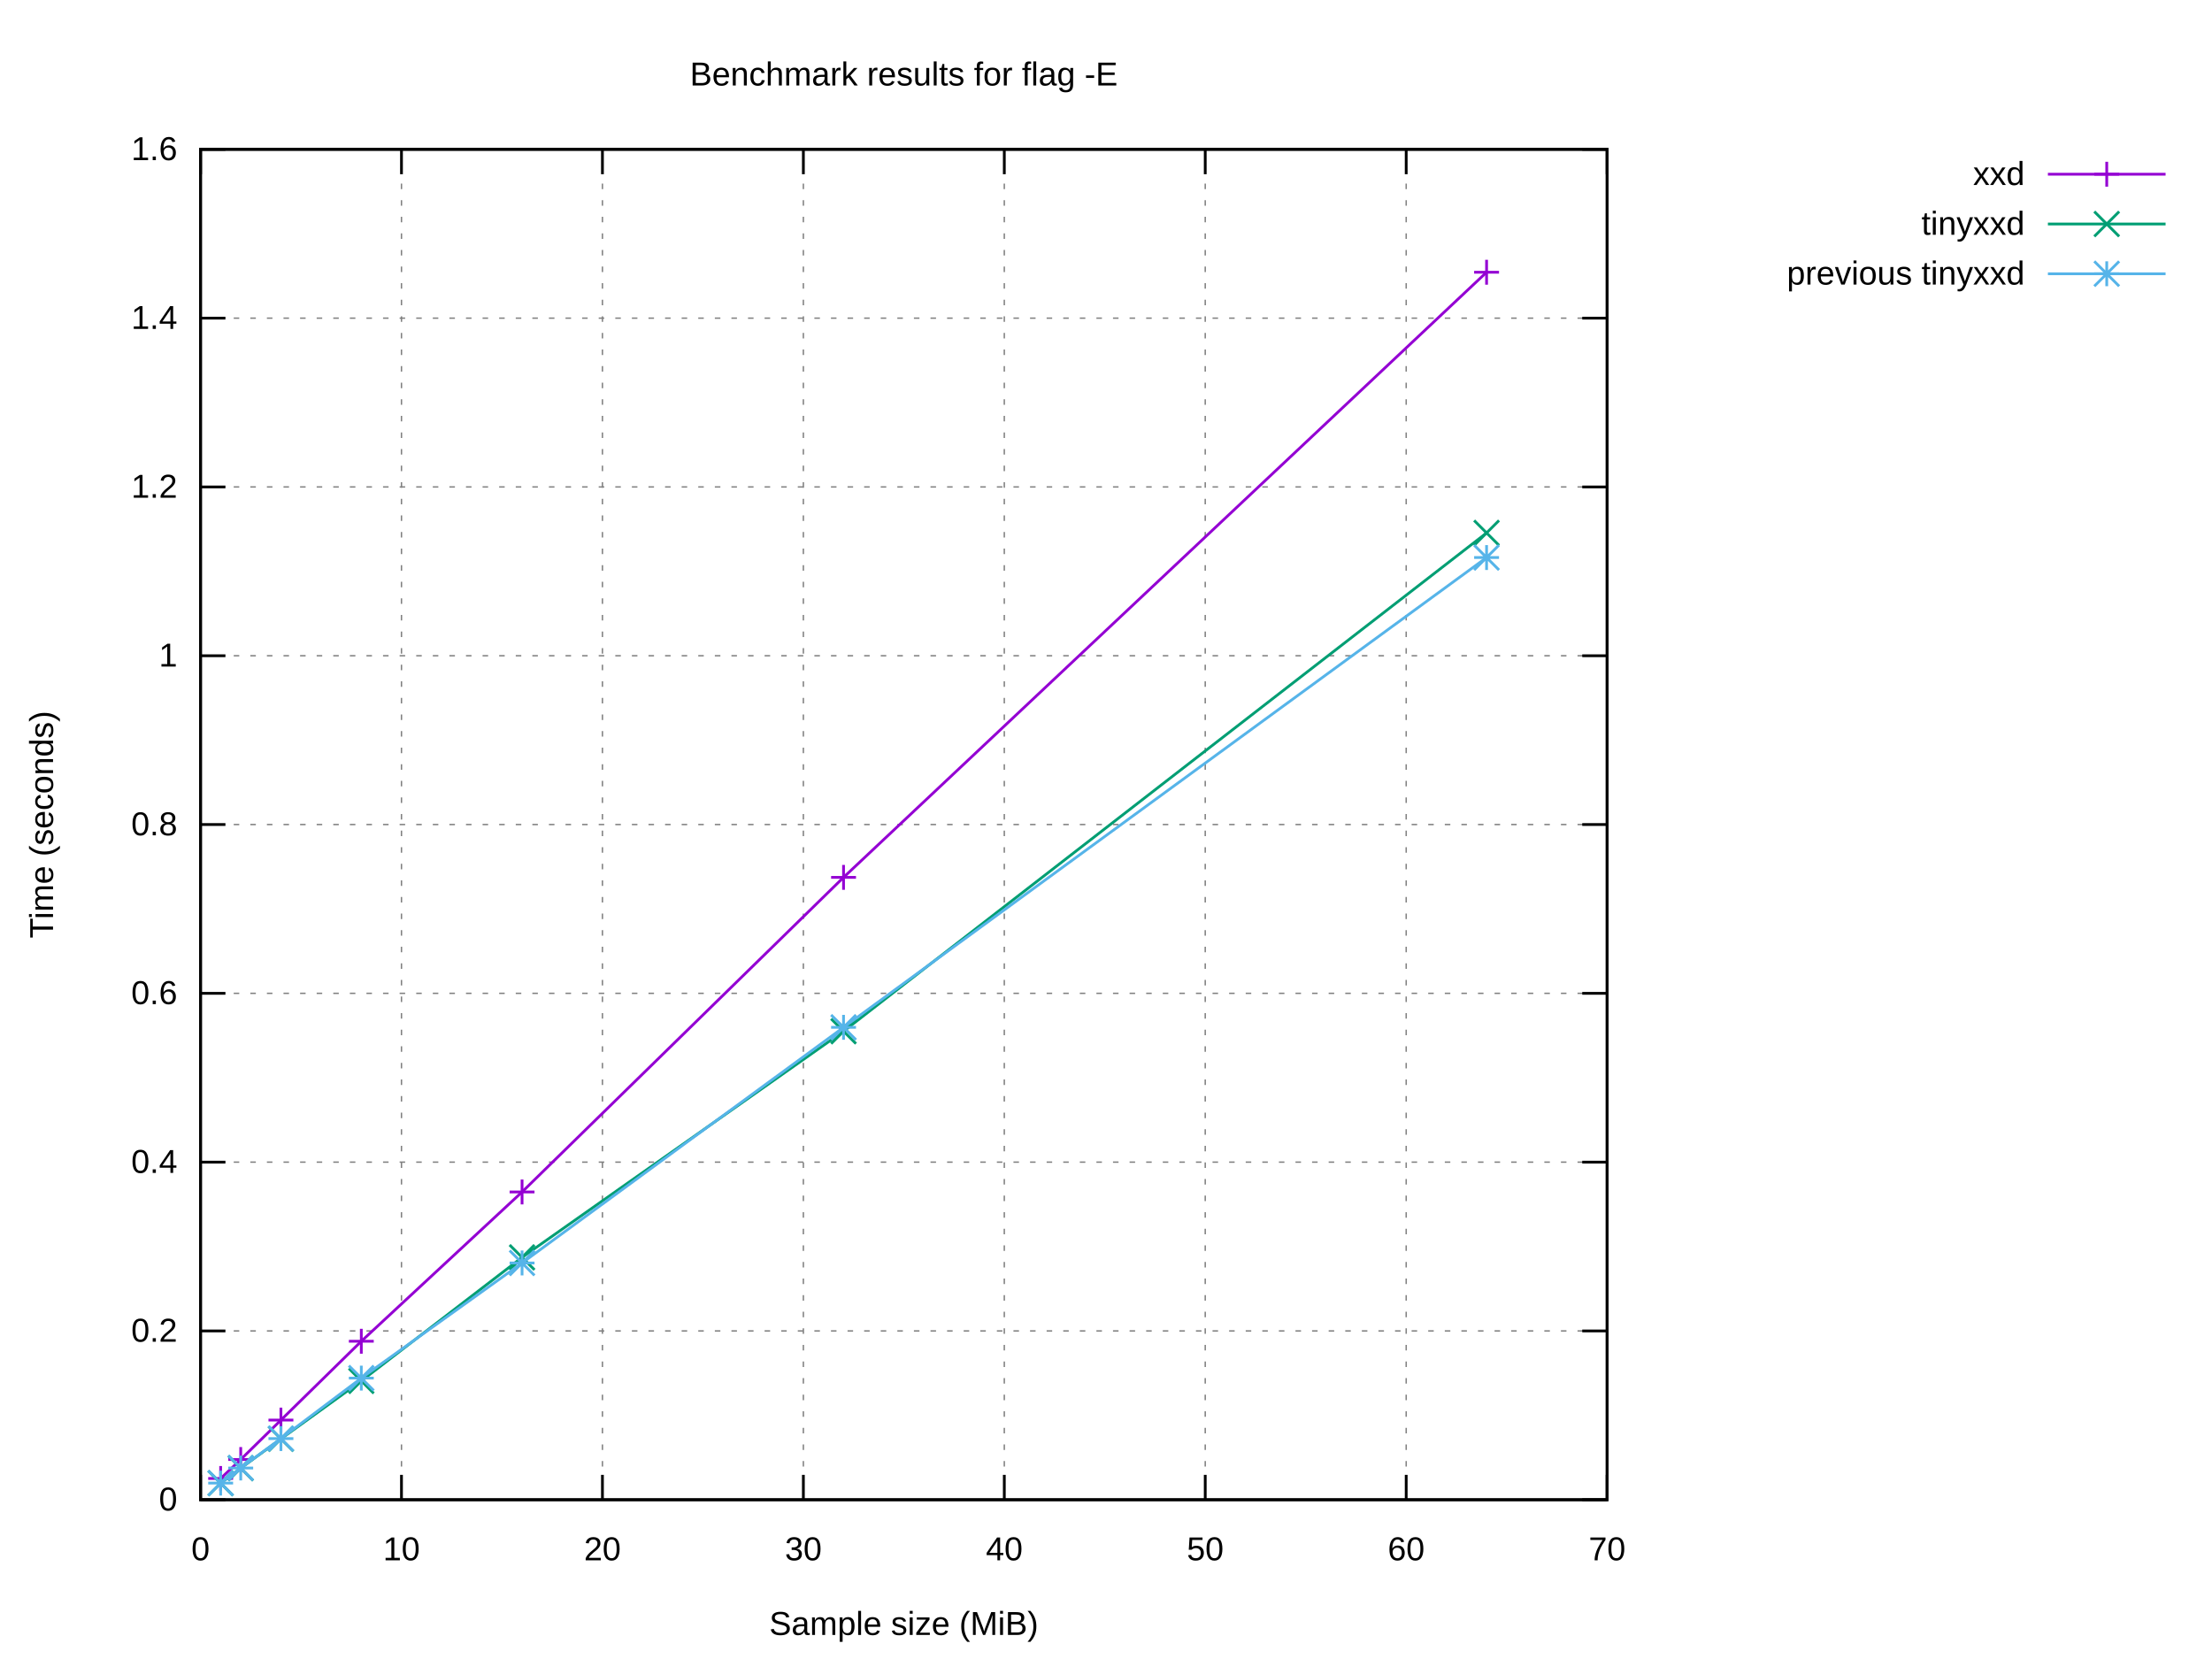
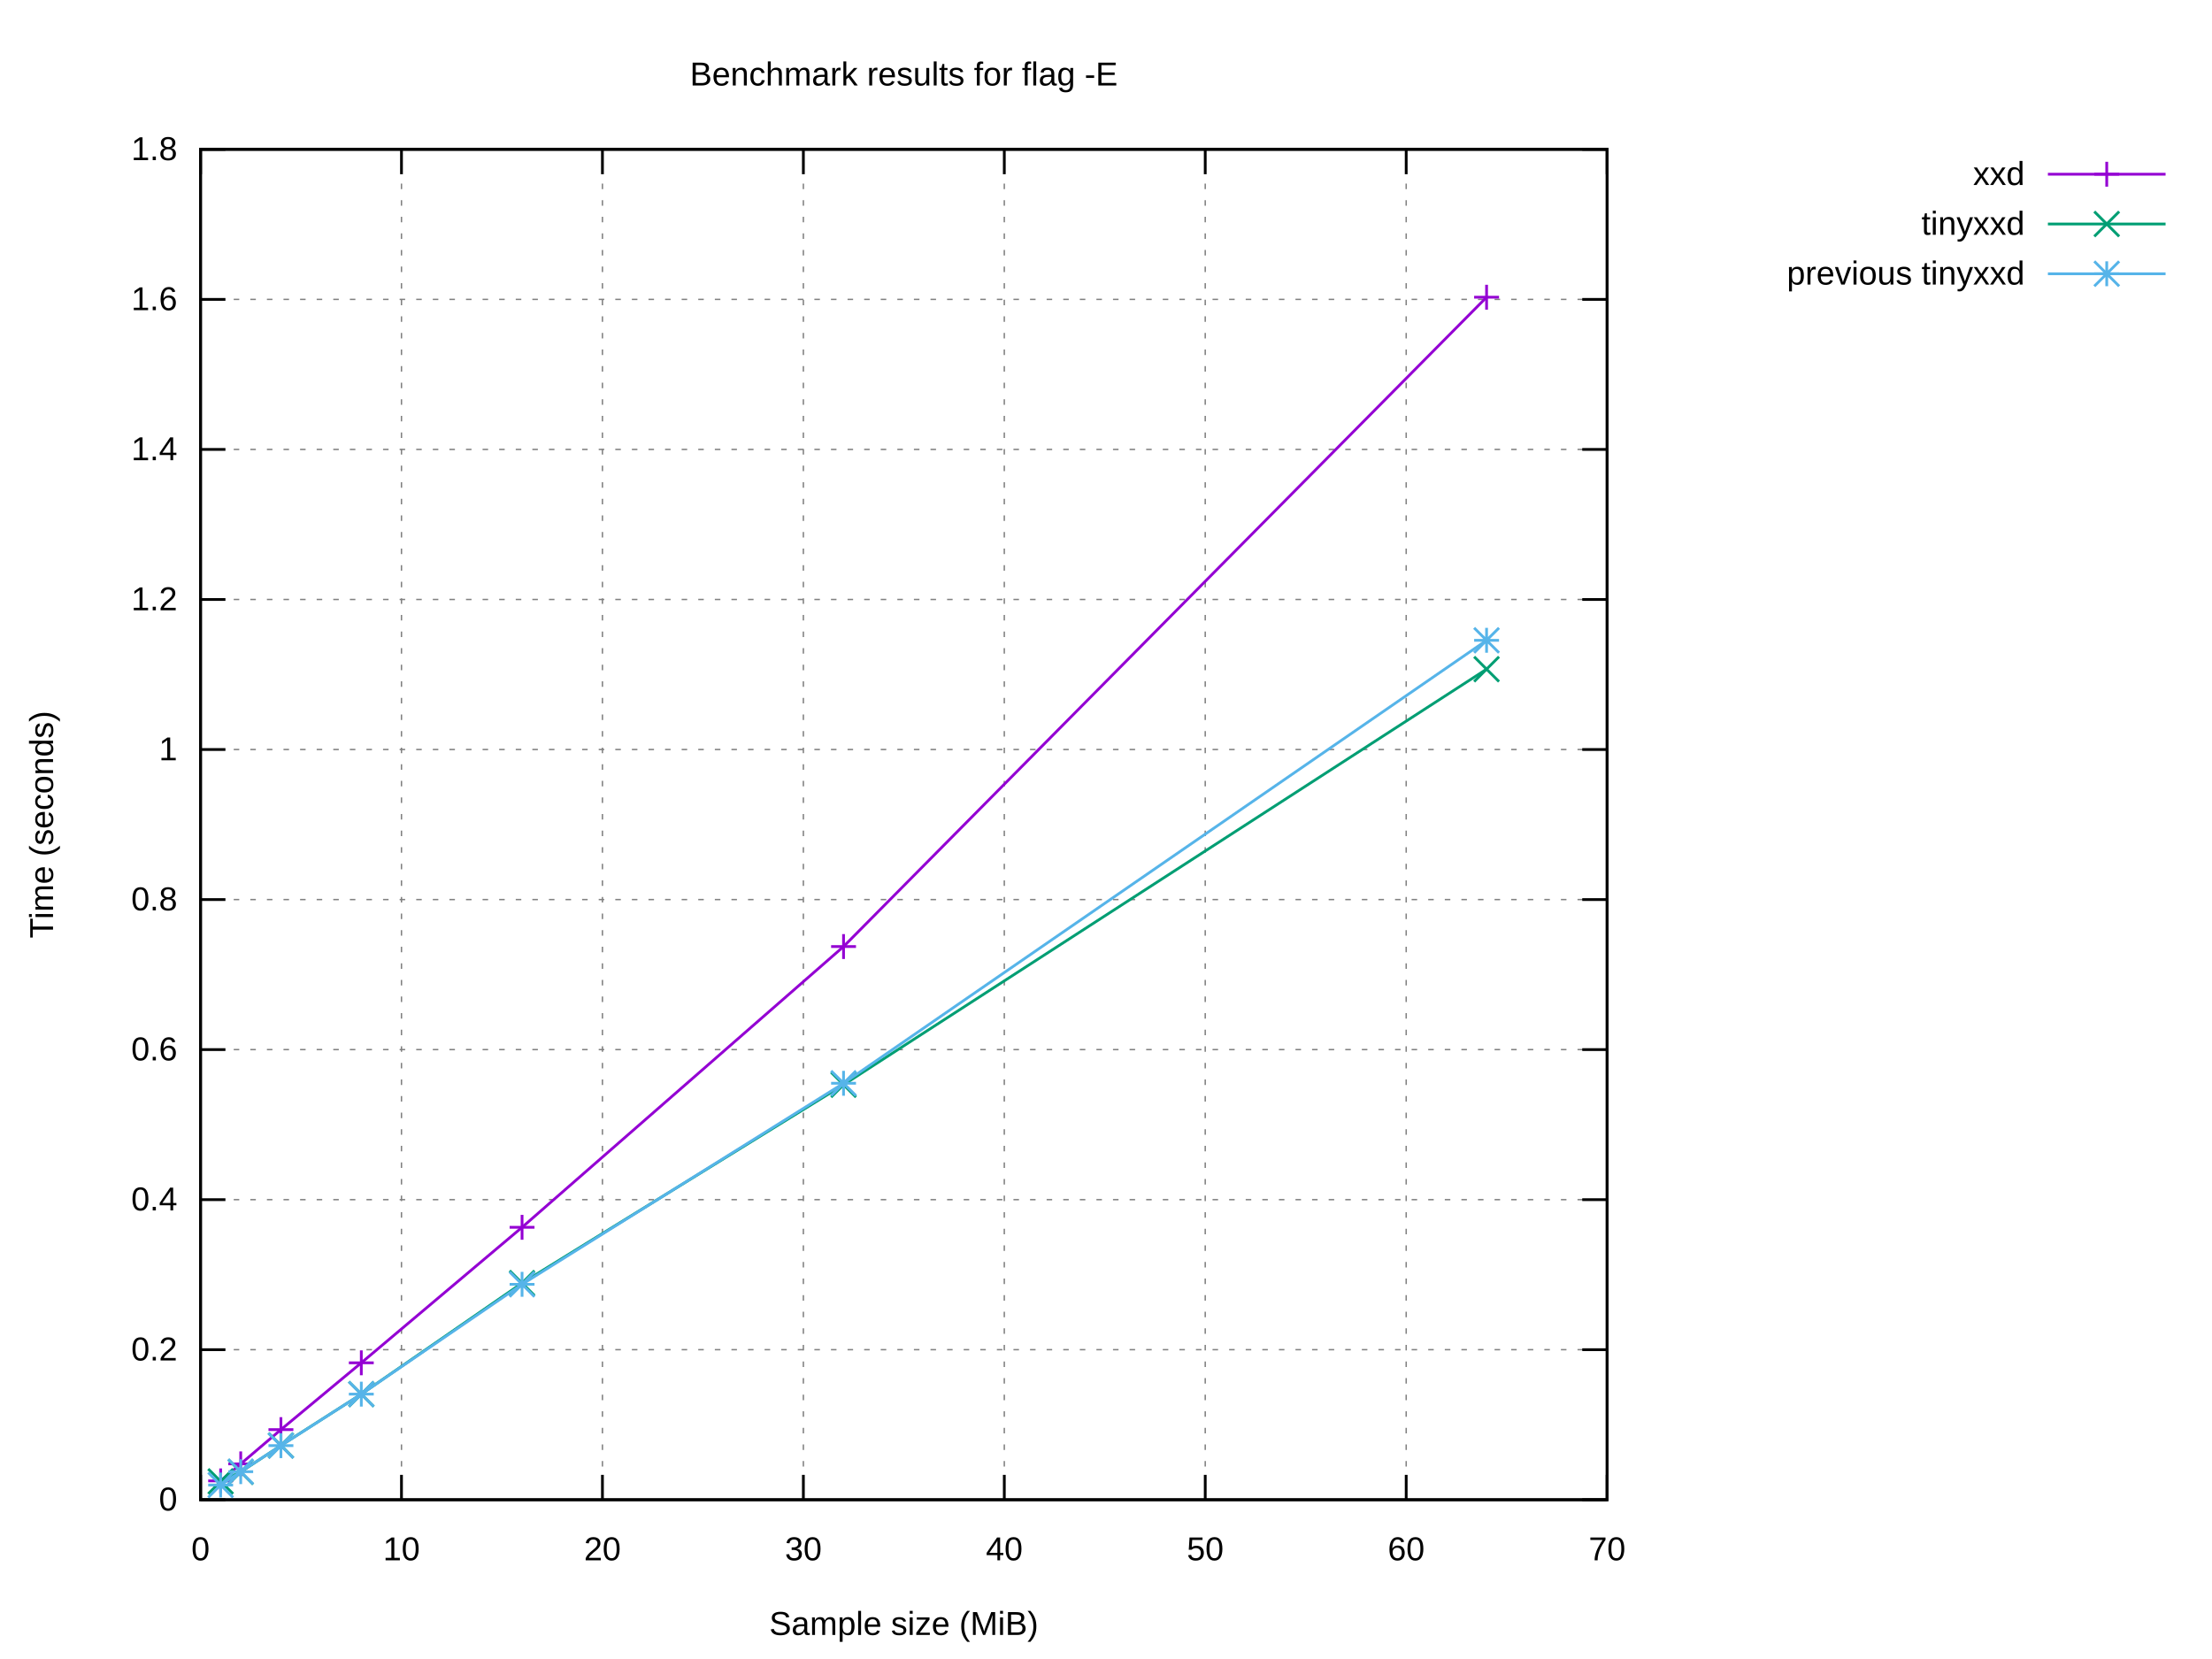
<svg xmlns="http://www.w3.org/2000/svg" xmlns:xlink="http://www.w3.org/1999/xlink" width="800" height="600" viewBox="0 0 800 600">
  <g id="gnuplot_canvas">
    <rect x="0" y="0" width="800" height="600" fill="#ffffff" />
    <defs>
      <circle id="gpDot" r="0.5" stroke-width="0.5" stroke="currentColor" />
      <path id="gpPt0" stroke-width="0.222" stroke="currentColor" d="M-1,0 h2 M0,-1 v2" />
      <path id="gpPt1" stroke-width="0.222" stroke="currentColor" d="M-1,-1 L1,1 M1,-1 L-1,1" />
      <path id="gpPt2" stroke-width="0.222" stroke="currentColor" d="M-1,0 L1,0 M0,-1 L0,1 M-1,-1 L1,1 M-1,1 L1,-1" />
      <rect id="gpPt3" stroke-width="0.222" stroke="currentColor" x="-1" y="-1" width="2" height="2" />
      <rect id="gpPt4" stroke-width="0.222" stroke="currentColor" fill="currentColor" x="-1" y="-1" width="2" height="2" />
      <circle id="gpPt5" stroke-width="0.222" stroke="currentColor" cx="0" cy="0" r="1" />
      <use xlink:href="#gpPt5" id="gpPt6" fill="currentColor" stroke="none" />
      <path id="gpPt7" stroke-width="0.222" stroke="currentColor" d="M0,-1.33 L-1.33,0.67 L1.33,0.67 z" />
      <use xlink:href="#gpPt7" id="gpPt8" fill="currentColor" stroke="none" />
      <use xlink:href="#gpPt7" id="gpPt9" stroke="currentColor" transform="rotate(180)" />
      <use xlink:href="#gpPt9" id="gpPt10" fill="currentColor" stroke="none" />
      <use xlink:href="#gpPt3" id="gpPt11" stroke="currentColor" transform="rotate(45)" />
      <use xlink:href="#gpPt11" id="gpPt12" fill="currentColor" stroke="none" />
      <path id="gpPt13" stroke-width="0.222" stroke="currentColor" d="M0,1.330 L1.265,0.411 L0.782,-1.067 L-0.782,-1.076 L-1.265,0.411 z" />
      <use xlink:href="#gpPt13" id="gpPt14" fill="currentColor" stroke="none" />
      <filter id="textbox" filterUnits="objectBoundingBox" x="0" y="0" height="1" width="1">
        <feFlood flood-color="#FFFFFF" flood-opacity="1" result="bgnd" />
        <feComposite in="SourceGraphic" in2="bgnd" operator="atop" />
      </filter>
      <filter id="greybox" filterUnits="objectBoundingBox" x="0" y="0" height="1" width="1">
        <feFlood flood-color="lightgrey" flood-opacity="1" result="grey" />
        <feComposite in="SourceGraphic" in2="grey" operator="atop" />
      </filter>
    </defs>
    <g fill="none" color="#FFFFFF" stroke="currentColor" stroke-width="1.00" stroke-linecap="butt" stroke-linejoin="miter">
</g>
    <g fill="none" color="black" stroke="currentColor" stroke-width="1.00" stroke-linecap="butt" stroke-linejoin="miter">
</g>
    <g fill="none" color="black" stroke="black" stroke-width="0.50" stroke-linecap="butt" stroke-linejoin="miter">
</g>
    <g fill="none" color="gray" stroke="currentColor" stroke-width="0.50" stroke-linecap="butt" stroke-linejoin="miter">
      <path stroke="gray" stroke-dasharray="2,4" class="gridline" d="M72.53,542.40 L581.24,542.40  " />
    </g>
    <g fill="none" color="gray" stroke="gray" stroke-width="1.00" stroke-linecap="butt" stroke-linejoin="miter">
</g>
    <g fill="none" color="black" stroke="currentColor" stroke-width="1.00" stroke-linecap="butt" stroke-linejoin="miter">
      <path stroke="black" d="M72.53,542.40 L81.53,542.40 M581.24,542.40 L572.24,542.40  " />
      <g transform="translate(64.14,546.30)" stroke="none" fill="black" font-family="Arial" font-size="12.00" text-anchor="end">
        <text>
          <tspan font-family="Arial"> 0</tspan>
        </text>
      </g>
    </g>
    <g fill="none" color="black" stroke="currentColor" stroke-width="1.00" stroke-linecap="butt" stroke-linejoin="miter">
</g>
    <g fill="none" color="black" stroke="black" stroke-width="0.50" stroke-linecap="butt" stroke-linejoin="miter">
</g>
    <g fill="none" color="gray" stroke="currentColor" stroke-width="0.50" stroke-linecap="butt" stroke-linejoin="miter">
-       <path stroke="gray" stroke-dasharray="2,4" class="gridline" d="M72.53,481.35 L581.24,481.35  " />
-     </g>
-     <g fill="none" color="gray" stroke="gray" stroke-width="1.00" stroke-linecap="butt" stroke-linejoin="miter">
- </g>
-     <g fill="none" color="black" stroke="currentColor" stroke-width="1.00" stroke-linecap="butt" stroke-linejoin="miter">
-       <path stroke="black" d="M72.53,481.35 L81.53,481.35 M581.24,481.35 L572.24,481.35  " />
-       <g transform="translate(64.14,485.25)" stroke="none" fill="black" font-family="Arial" font-size="12.00" text-anchor="end">
+       <path stroke="gray" stroke-dasharray="2,4" class="gridline" d="M72.53,488.13 L581.24,488.13  " />
+     </g>
+     <g fill="none" color="gray" stroke="gray" stroke-width="1.00" stroke-linecap="butt" stroke-linejoin="miter">
+ </g>
+     <g fill="none" color="black" stroke="currentColor" stroke-width="1.00" stroke-linecap="butt" stroke-linejoin="miter">
+       <path stroke="black" d="M72.53,488.13 L81.53,488.13 M581.24,488.13 L572.24,488.13  " />
+       <g transform="translate(64.14,492.03)" stroke="none" fill="black" font-family="Arial" font-size="12.00" text-anchor="end">
        <text>
          <tspan font-family="Arial"> 0.2</tspan>
        </text>
      </g>
    </g>
    <g fill="none" color="black" stroke="currentColor" stroke-width="1.00" stroke-linecap="butt" stroke-linejoin="miter">
</g>
    <g fill="none" color="black" stroke="black" stroke-width="0.50" stroke-linecap="butt" stroke-linejoin="miter">
</g>
    <g fill="none" color="gray" stroke="currentColor" stroke-width="0.50" stroke-linecap="butt" stroke-linejoin="miter">
-       <path stroke="gray" stroke-dasharray="2,4" class="gridline" d="M72.53,420.30 L581.24,420.30  " />
-     </g>
-     <g fill="none" color="gray" stroke="gray" stroke-width="1.00" stroke-linecap="butt" stroke-linejoin="miter">
- </g>
-     <g fill="none" color="black" stroke="currentColor" stroke-width="1.00" stroke-linecap="butt" stroke-linejoin="miter">
-       <path stroke="black" d="M72.53,420.30 L81.53,420.30 M581.24,420.30 L572.24,420.30  " />
-       <g transform="translate(64.14,424.20)" stroke="none" fill="black" font-family="Arial" font-size="12.00" text-anchor="end">
+       <path stroke="gray" stroke-dasharray="2,4" class="gridline" d="M72.53,433.87 L581.24,433.87  " />
+     </g>
+     <g fill="none" color="gray" stroke="gray" stroke-width="1.00" stroke-linecap="butt" stroke-linejoin="miter">
+ </g>
+     <g fill="none" color="black" stroke="currentColor" stroke-width="1.00" stroke-linecap="butt" stroke-linejoin="miter">
+       <path stroke="black" d="M72.53,433.87 L81.53,433.87 M581.24,433.87 L572.24,433.87  " />
+       <g transform="translate(64.14,437.77)" stroke="none" fill="black" font-family="Arial" font-size="12.00" text-anchor="end">
        <text>
          <tspan font-family="Arial"> 0.4</tspan>
        </text>
      </g>
    </g>
    <g fill="none" color="black" stroke="currentColor" stroke-width="1.00" stroke-linecap="butt" stroke-linejoin="miter">
</g>
    <g fill="none" color="black" stroke="black" stroke-width="0.50" stroke-linecap="butt" stroke-linejoin="miter">
</g>
    <g fill="none" color="gray" stroke="currentColor" stroke-width="0.50" stroke-linecap="butt" stroke-linejoin="miter">
-       <path stroke="gray" stroke-dasharray="2,4" class="gridline" d="M72.53,359.25 L581.24,359.25  " />
-     </g>
-     <g fill="none" color="gray" stroke="gray" stroke-width="1.00" stroke-linecap="butt" stroke-linejoin="miter">
- </g>
-     <g fill="none" color="black" stroke="currentColor" stroke-width="1.00" stroke-linecap="butt" stroke-linejoin="miter">
-       <path stroke="black" d="M72.53,359.25 L81.53,359.25 M581.24,359.25 L572.24,359.25  " />
-       <g transform="translate(64.14,363.15)" stroke="none" fill="black" font-family="Arial" font-size="12.00" text-anchor="end">
+       <path stroke="gray" stroke-dasharray="2,4" class="gridline" d="M72.53,379.60 L581.24,379.60  " />
+     </g>
+     <g fill="none" color="gray" stroke="gray" stroke-width="1.00" stroke-linecap="butt" stroke-linejoin="miter">
+ </g>
+     <g fill="none" color="black" stroke="currentColor" stroke-width="1.00" stroke-linecap="butt" stroke-linejoin="miter">
+       <path stroke="black" d="M72.53,379.60 L81.53,379.60 M581.24,379.60 L572.24,379.60  " />
+       <g transform="translate(64.14,383.50)" stroke="none" fill="black" font-family="Arial" font-size="12.00" text-anchor="end">
        <text>
          <tspan font-family="Arial"> 0.6</tspan>
        </text>
      </g>
    </g>
    <g fill="none" color="black" stroke="currentColor" stroke-width="1.00" stroke-linecap="butt" stroke-linejoin="miter">
</g>
    <g fill="none" color="black" stroke="black" stroke-width="0.50" stroke-linecap="butt" stroke-linejoin="miter">
</g>
    <g fill="none" color="gray" stroke="currentColor" stroke-width="0.50" stroke-linecap="butt" stroke-linejoin="miter">
-       <path stroke="gray" stroke-dasharray="2,4" class="gridline" d="M72.53,298.20 L581.24,298.20  " />
-     </g>
-     <g fill="none" color="gray" stroke="gray" stroke-width="1.00" stroke-linecap="butt" stroke-linejoin="miter">
- </g>
-     <g fill="none" color="black" stroke="currentColor" stroke-width="1.00" stroke-linecap="butt" stroke-linejoin="miter">
-       <path stroke="black" d="M72.53,298.20 L81.53,298.20 M581.24,298.20 L572.24,298.20  " />
-       <g transform="translate(64.14,302.10)" stroke="none" fill="black" font-family="Arial" font-size="12.00" text-anchor="end">
+       <path stroke="gray" stroke-dasharray="2,4" class="gridline" d="M72.53,325.34 L581.24,325.34  " />
+     </g>
+     <g fill="none" color="gray" stroke="gray" stroke-width="1.00" stroke-linecap="butt" stroke-linejoin="miter">
+ </g>
+     <g fill="none" color="black" stroke="currentColor" stroke-width="1.00" stroke-linecap="butt" stroke-linejoin="miter">
+       <path stroke="black" d="M72.53,325.34 L81.53,325.34 M581.24,325.34 L572.24,325.34  " />
+       <g transform="translate(64.14,329.24)" stroke="none" fill="black" font-family="Arial" font-size="12.00" text-anchor="end">
        <text>
          <tspan font-family="Arial"> 0.8</tspan>
        </text>
      </g>
    </g>
    <g fill="none" color="black" stroke="currentColor" stroke-width="1.00" stroke-linecap="butt" stroke-linejoin="miter">
</g>
    <g fill="none" color="black" stroke="black" stroke-width="0.50" stroke-linecap="butt" stroke-linejoin="miter">
</g>
    <g fill="none" color="gray" stroke="currentColor" stroke-width="0.50" stroke-linecap="butt" stroke-linejoin="miter">
-       <path stroke="gray" stroke-dasharray="2,4" class="gridline" d="M72.53,237.16 L581.24,237.16  " />
-     </g>
-     <g fill="none" color="gray" stroke="gray" stroke-width="1.00" stroke-linecap="butt" stroke-linejoin="miter">
- </g>
-     <g fill="none" color="black" stroke="currentColor" stroke-width="1.00" stroke-linecap="butt" stroke-linejoin="miter">
-       <path stroke="black" d="M72.53,237.16 L81.53,237.16 M581.24,237.16 L572.24,237.16  " />
-       <g transform="translate(64.14,241.06)" stroke="none" fill="black" font-family="Arial" font-size="12.00" text-anchor="end">
+       <path stroke="gray" stroke-dasharray="2,4" class="gridline" d="M72.53,271.07 L581.24,271.07  " />
+     </g>
+     <g fill="none" color="gray" stroke="gray" stroke-width="1.00" stroke-linecap="butt" stroke-linejoin="miter">
+ </g>
+     <g fill="none" color="black" stroke="currentColor" stroke-width="1.00" stroke-linecap="butt" stroke-linejoin="miter">
+       <path stroke="black" d="M72.53,271.07 L81.53,271.07 M581.24,271.07 L572.24,271.07  " />
+       <g transform="translate(64.14,274.97)" stroke="none" fill="black" font-family="Arial" font-size="12.00" text-anchor="end">
        <text>
          <tspan font-family="Arial"> 1</tspan>
        </text>
      </g>
    </g>
    <g fill="none" color="black" stroke="currentColor" stroke-width="1.00" stroke-linecap="butt" stroke-linejoin="miter">
</g>
    <g fill="none" color="black" stroke="black" stroke-width="0.50" stroke-linecap="butt" stroke-linejoin="miter">
</g>
    <g fill="none" color="gray" stroke="currentColor" stroke-width="0.50" stroke-linecap="butt" stroke-linejoin="miter">
-       <path stroke="gray" stroke-dasharray="2,4" class="gridline" d="M72.53,176.11 L581.24,176.11  " />
-     </g>
-     <g fill="none" color="gray" stroke="gray" stroke-width="1.00" stroke-linecap="butt" stroke-linejoin="miter">
- </g>
-     <g fill="none" color="black" stroke="currentColor" stroke-width="1.00" stroke-linecap="butt" stroke-linejoin="miter">
-       <path stroke="black" d="M72.53,176.11 L81.53,176.11 M581.24,176.11 L572.24,176.11  " />
-       <g transform="translate(64.14,180.01)" stroke="none" fill="black" font-family="Arial" font-size="12.00" text-anchor="end">
+       <path stroke="gray" stroke-dasharray="2,4" class="gridline" d="M72.53,216.81 L581.24,216.81  " />
+     </g>
+     <g fill="none" color="gray" stroke="gray" stroke-width="1.00" stroke-linecap="butt" stroke-linejoin="miter">
+ </g>
+     <g fill="none" color="black" stroke="currentColor" stroke-width="1.00" stroke-linecap="butt" stroke-linejoin="miter">
+       <path stroke="black" d="M72.53,216.81 L81.53,216.81 M581.24,216.81 L572.24,216.81  " />
+       <g transform="translate(64.14,220.71)" stroke="none" fill="black" font-family="Arial" font-size="12.00" text-anchor="end">
        <text>
          <tspan font-family="Arial"> 1.2</tspan>
        </text>
      </g>
    </g>
    <g fill="none" color="black" stroke="currentColor" stroke-width="1.00" stroke-linecap="butt" stroke-linejoin="miter">
</g>
    <g fill="none" color="black" stroke="black" stroke-width="0.50" stroke-linecap="butt" stroke-linejoin="miter">
</g>
    <g fill="none" color="gray" stroke="currentColor" stroke-width="0.50" stroke-linecap="butt" stroke-linejoin="miter">
-       <path stroke="gray" stroke-dasharray="2,4" class="gridline" d="M72.53,115.06 L581.24,115.06  " />
-     </g>
-     <g fill="none" color="gray" stroke="gray" stroke-width="1.00" stroke-linecap="butt" stroke-linejoin="miter">
- </g>
-     <g fill="none" color="black" stroke="currentColor" stroke-width="1.00" stroke-linecap="butt" stroke-linejoin="miter">
-       <path stroke="black" d="M72.53,115.06 L81.53,115.06 M581.24,115.06 L572.24,115.06  " />
-       <g transform="translate(64.14,118.96)" stroke="none" fill="black" font-family="Arial" font-size="12.00" text-anchor="end">
+       <path stroke="gray" stroke-dasharray="2,4" class="gridline" d="M72.53,162.54 L581.24,162.54  " />
+     </g>
+     <g fill="none" color="gray" stroke="gray" stroke-width="1.00" stroke-linecap="butt" stroke-linejoin="miter">
+ </g>
+     <g fill="none" color="black" stroke="currentColor" stroke-width="1.00" stroke-linecap="butt" stroke-linejoin="miter">
+       <path stroke="black" d="M72.53,162.54 L81.53,162.54 M581.24,162.54 L572.24,162.54  " />
+       <g transform="translate(64.14,166.44)" stroke="none" fill="black" font-family="Arial" font-size="12.00" text-anchor="end">
        <text>
          <tspan font-family="Arial"> 1.4</tspan>
+         </text>
+       </g>
+     </g>
+     <g fill="none" color="black" stroke="currentColor" stroke-width="1.00" stroke-linecap="butt" stroke-linejoin="miter">
+ </g>
+     <g fill="none" color="black" stroke="black" stroke-width="0.50" stroke-linecap="butt" stroke-linejoin="miter">
+ </g>
+     <g fill="none" color="gray" stroke="currentColor" stroke-width="0.50" stroke-linecap="butt" stroke-linejoin="miter">
+       <path stroke="gray" stroke-dasharray="2,4" class="gridline" d="M72.53,108.28 L581.24,108.28  " />
+     </g>
+     <g fill="none" color="gray" stroke="gray" stroke-width="1.00" stroke-linecap="butt" stroke-linejoin="miter">
+ </g>
+     <g fill="none" color="black" stroke="currentColor" stroke-width="1.00" stroke-linecap="butt" stroke-linejoin="miter">
+       <path stroke="black" d="M72.53,108.28 L81.53,108.28 M581.24,108.28 L572.24,108.28  " />
+       <g transform="translate(64.14,112.18)" stroke="none" fill="black" font-family="Arial" font-size="12.00" text-anchor="end">
+         <text>
+           <tspan font-family="Arial"> 1.6</tspan>
        </text>
      </g>
    </g>
    <g fill="none" color="black" stroke="currentColor" stroke-width="1.00" stroke-linecap="butt" stroke-linejoin="miter">
</g>
    <g fill="none" color="black" stroke="black" stroke-width="0.50" stroke-linecap="butt" stroke-linejoin="miter">
</g>
    <g fill="none" color="gray" stroke="currentColor" stroke-width="0.50" stroke-linecap="butt" stroke-linejoin="miter">
      <path stroke="gray" stroke-dasharray="2,4" class="gridline" d="M72.53,54.01 L581.24,54.01  " />
    </g>
    <g fill="none" color="gray" stroke="gray" stroke-width="1.00" stroke-linecap="butt" stroke-linejoin="miter">
</g>
    <g fill="none" color="black" stroke="currentColor" stroke-width="1.00" stroke-linecap="butt" stroke-linejoin="miter">
      <path stroke="black" d="M72.53,54.01 L81.53,54.01 M581.24,54.01 L572.24,54.01  " />
      <g transform="translate(64.14,57.91)" stroke="none" fill="black" font-family="Arial" font-size="12.00" text-anchor="end">
        <text>
-           <tspan font-family="Arial"> 1.6</tspan>
+           <tspan font-family="Arial"> 1.8</tspan>
        </text>
      </g>
    </g>
    <g fill="none" color="black" stroke="currentColor" stroke-width="1.00" stroke-linecap="butt" stroke-linejoin="miter">
</g>
    <g fill="none" color="black" stroke="black" stroke-width="0.50" stroke-linecap="butt" stroke-linejoin="miter">
</g>
    <g fill="none" color="gray" stroke="currentColor" stroke-width="0.50" stroke-linecap="butt" stroke-linejoin="miter">
      <path stroke="gray" stroke-dasharray="2,4" class="gridline" d="M72.53,542.40 L72.53,54.01  " />
    </g>
    <g fill="none" color="gray" stroke="gray" stroke-width="1.00" stroke-linecap="butt" stroke-linejoin="miter">
</g>
    <g fill="none" color="black" stroke="currentColor" stroke-width="1.00" stroke-linecap="butt" stroke-linejoin="miter">
      <path stroke="black" d="M72.53,542.40 L72.53,533.40 M72.53,54.01 L72.53,63.01  " />
      <g transform="translate(72.53,564.30)" stroke="none" fill="black" font-family="Arial" font-size="12.00" text-anchor="middle">
        <text>
          <tspan font-family="Arial"> 0</tspan>
        </text>
      </g>
    </g>
    <g fill="none" color="black" stroke="currentColor" stroke-width="1.00" stroke-linecap="butt" stroke-linejoin="miter">
</g>
    <g fill="none" color="black" stroke="black" stroke-width="0.50" stroke-linecap="butt" stroke-linejoin="miter">
</g>
    <g fill="none" color="gray" stroke="currentColor" stroke-width="0.50" stroke-linecap="butt" stroke-linejoin="miter">
      <path stroke="gray" stroke-dasharray="2,4" class="gridline" d="M145.20,542.40 L145.20,54.01  " />
    </g>
    <g fill="none" color="gray" stroke="gray" stroke-width="1.00" stroke-linecap="butt" stroke-linejoin="miter">
</g>
    <g fill="none" color="black" stroke="currentColor" stroke-width="1.00" stroke-linecap="butt" stroke-linejoin="miter">
      <path stroke="black" d="M145.20,542.40 L145.20,533.40 M145.20,54.01 L145.20,63.01  " />
      <g transform="translate(145.20,564.30)" stroke="none" fill="black" font-family="Arial" font-size="12.00" text-anchor="middle">
        <text>
          <tspan font-family="Arial"> 10</tspan>
        </text>
      </g>
    </g>
    <g fill="none" color="black" stroke="currentColor" stroke-width="1.00" stroke-linecap="butt" stroke-linejoin="miter">
</g>
    <g fill="none" color="black" stroke="black" stroke-width="0.50" stroke-linecap="butt" stroke-linejoin="miter">
</g>
    <g fill="none" color="gray" stroke="currentColor" stroke-width="0.50" stroke-linecap="butt" stroke-linejoin="miter">
      <path stroke="gray" stroke-dasharray="2,4" class="gridline" d="M217.88,542.40 L217.88,54.01  " />
    </g>
    <g fill="none" color="gray" stroke="gray" stroke-width="1.00" stroke-linecap="butt" stroke-linejoin="miter">
</g>
    <g fill="none" color="black" stroke="currentColor" stroke-width="1.00" stroke-linecap="butt" stroke-linejoin="miter">
      <path stroke="black" d="M217.88,542.40 L217.88,533.40 M217.88,54.01 L217.88,63.01  " />
      <g transform="translate(217.88,564.30)" stroke="none" fill="black" font-family="Arial" font-size="12.00" text-anchor="middle">
        <text>
          <tspan font-family="Arial"> 20</tspan>
        </text>
      </g>
    </g>
    <g fill="none" color="black" stroke="currentColor" stroke-width="1.00" stroke-linecap="butt" stroke-linejoin="miter">
</g>
    <g fill="none" color="black" stroke="black" stroke-width="0.50" stroke-linecap="butt" stroke-linejoin="miter">
</g>
    <g fill="none" color="gray" stroke="currentColor" stroke-width="0.50" stroke-linecap="butt" stroke-linejoin="miter">
      <path stroke="gray" stroke-dasharray="2,4" class="gridline" d="M290.55,542.40 L290.55,54.01  " />
    </g>
    <g fill="none" color="gray" stroke="gray" stroke-width="1.00" stroke-linecap="butt" stroke-linejoin="miter">
</g>
    <g fill="none" color="black" stroke="currentColor" stroke-width="1.00" stroke-linecap="butt" stroke-linejoin="miter">
      <path stroke="black" d="M290.55,542.40 L290.55,533.40 M290.55,54.01 L290.55,63.01  " />
      <g transform="translate(290.55,564.30)" stroke="none" fill="black" font-family="Arial" font-size="12.00" text-anchor="middle">
        <text>
          <tspan font-family="Arial"> 30</tspan>
        </text>
      </g>
    </g>
    <g fill="none" color="black" stroke="currentColor" stroke-width="1.00" stroke-linecap="butt" stroke-linejoin="miter">
</g>
    <g fill="none" color="black" stroke="black" stroke-width="0.50" stroke-linecap="butt" stroke-linejoin="miter">
</g>
    <g fill="none" color="gray" stroke="currentColor" stroke-width="0.50" stroke-linecap="butt" stroke-linejoin="miter">
      <path stroke="gray" stroke-dasharray="2,4" class="gridline" d="M363.22,542.40 L363.22,54.01  " />
    </g>
    <g fill="none" color="gray" stroke="gray" stroke-width="1.00" stroke-linecap="butt" stroke-linejoin="miter">
</g>
    <g fill="none" color="black" stroke="currentColor" stroke-width="1.00" stroke-linecap="butt" stroke-linejoin="miter">
      <path stroke="black" d="M363.22,542.40 L363.22,533.40 M363.22,54.01 L363.22,63.01  " />
      <g transform="translate(363.22,564.30)" stroke="none" fill="black" font-family="Arial" font-size="12.00" text-anchor="middle">
        <text>
          <tspan font-family="Arial"> 40</tspan>
        </text>
      </g>
    </g>
    <g fill="none" color="black" stroke="currentColor" stroke-width="1.00" stroke-linecap="butt" stroke-linejoin="miter">
</g>
    <g fill="none" color="black" stroke="black" stroke-width="0.50" stroke-linecap="butt" stroke-linejoin="miter">
</g>
    <g fill="none" color="gray" stroke="currentColor" stroke-width="0.50" stroke-linecap="butt" stroke-linejoin="miter">
      <path stroke="gray" stroke-dasharray="2,4" class="gridline" d="M435.89,542.40 L435.89,54.01  " />
    </g>
    <g fill="none" color="gray" stroke="gray" stroke-width="1.00" stroke-linecap="butt" stroke-linejoin="miter">
</g>
    <g fill="none" color="black" stroke="currentColor" stroke-width="1.00" stroke-linecap="butt" stroke-linejoin="miter">
      <path stroke="black" d="M435.89,542.40 L435.89,533.40 M435.89,54.01 L435.89,63.01  " />
      <g transform="translate(435.89,564.30)" stroke="none" fill="black" font-family="Arial" font-size="12.00" text-anchor="middle">
        <text>
          <tspan font-family="Arial"> 50</tspan>
        </text>
      </g>
    </g>
    <g fill="none" color="black" stroke="currentColor" stroke-width="1.00" stroke-linecap="butt" stroke-linejoin="miter">
</g>
    <g fill="none" color="black" stroke="black" stroke-width="0.50" stroke-linecap="butt" stroke-linejoin="miter">
</g>
    <g fill="none" color="gray" stroke="currentColor" stroke-width="0.50" stroke-linecap="butt" stroke-linejoin="miter">
      <path stroke="gray" stroke-dasharray="2,4" class="gridline" d="M508.57,542.40 L508.57,54.01  " />
    </g>
    <g fill="none" color="gray" stroke="gray" stroke-width="1.00" stroke-linecap="butt" stroke-linejoin="miter">
</g>
    <g fill="none" color="black" stroke="currentColor" stroke-width="1.00" stroke-linecap="butt" stroke-linejoin="miter">
      <path stroke="black" d="M508.57,542.40 L508.57,533.40 M508.57,54.01 L508.57,63.01  " />
      <g transform="translate(508.57,564.30)" stroke="none" fill="black" font-family="Arial" font-size="12.00" text-anchor="middle">
        <text>
          <tspan font-family="Arial"> 60</tspan>
        </text>
      </g>
    </g>
    <g fill="none" color="black" stroke="currentColor" stroke-width="1.00" stroke-linecap="butt" stroke-linejoin="miter">
</g>
    <g fill="none" color="black" stroke="black" stroke-width="0.50" stroke-linecap="butt" stroke-linejoin="miter">
</g>
    <g fill="none" color="gray" stroke="currentColor" stroke-width="0.50" stroke-linecap="butt" stroke-linejoin="miter">
      <path stroke="gray" stroke-dasharray="2,4" class="gridline" d="M581.24,542.40 L581.24,54.01  " />
    </g>
    <g fill="none" color="gray" stroke="gray" stroke-width="1.00" stroke-linecap="butt" stroke-linejoin="miter">
</g>
    <g fill="none" color="black" stroke="currentColor" stroke-width="1.00" stroke-linecap="butt" stroke-linejoin="miter">
      <path stroke="black" d="M581.24,542.40 L581.24,533.40 M581.24,54.01 L581.24,63.01  " />
      <g transform="translate(581.24,564.30)" stroke="none" fill="black" font-family="Arial" font-size="12.00" text-anchor="middle">
        <text>
          <tspan font-family="Arial"> 70</tspan>
        </text>
      </g>
    </g>
    <g fill="none" color="black" stroke="currentColor" stroke-width="1.00" stroke-linecap="butt" stroke-linejoin="miter">
</g>
    <g fill="none" color="black" stroke="currentColor" stroke-width="1.00" stroke-linecap="butt" stroke-linejoin="miter">
      <path stroke="black" d="M72.53,54.01 L72.53,542.40 L581.24,542.40 L581.24,54.01 L72.53,54.01 Z  " />
    </g>
    <g fill="none" color="black" stroke="currentColor" stroke-width="1.00" stroke-linecap="butt" stroke-linejoin="miter">
</g>
    <g id="gnuplot_plot_1">
      <g fill="none" color="black" stroke="currentColor" stroke-width="1.00" stroke-linecap="butt" stroke-linejoin="miter">
        <g transform="translate(732.26,66.91)" stroke="none" fill="black" font-family="Arial" font-size="12.00" text-anchor="end">
          <text>
            <tspan font-family="Arial">xxd</tspan>
          </text>
        </g>
      </g>
      <g fill="none" color="black" stroke="currentColor" stroke-width="1.00" stroke-linecap="butt" stroke-linejoin="miter">
-         <path stroke="rgb(148,   0, 211)" d="M740.65,63.01 L783.21,63.01 M537.64,98.46 L305.08,317.31 L188.81,431.09 L130.67,485.08 L101.60,513.59 L87.06,527.85   L79.80,534.71  " />
-         <use xlink:href="#gpPt0" transform="translate(537.64,98.46) scale(4.50)" color="rgb(148,   0, 211)" />
-         <use xlink:href="#gpPt0" transform="translate(305.08,317.31) scale(4.50)" color="rgb(148,   0, 211)" />
-         <use xlink:href="#gpPt0" transform="translate(188.81,431.09) scale(4.50)" color="rgb(148,   0, 211)" />
-         <use xlink:href="#gpPt0" transform="translate(130.67,485.08) scale(4.50)" color="rgb(148,   0, 211)" />
-         <use xlink:href="#gpPt0" transform="translate(101.60,513.59) scale(4.50)" color="rgb(148,   0, 211)" />
-         <use xlink:href="#gpPt0" transform="translate(87.06,527.85) scale(4.50)" color="rgb(148,   0, 211)" />
-         <use xlink:href="#gpPt0" transform="translate(79.80,534.71) scale(4.50)" color="rgb(148,   0, 211)" />
+         <path stroke="rgb(148,   0, 211)" d="M740.65,63.01 L783.21,63.01 M537.64,107.49 L305.08,342.33 L188.81,443.87 L130.67,492.88 L101.60,517.04 L87.06,529.43   L79.80,535.58  " />
+         <use xlink:href="#gpPt0" transform="translate(537.64,107.49) scale(4.50)" color="rgb(148,   0, 211)" />
+         <use xlink:href="#gpPt0" transform="translate(305.08,342.33) scale(4.50)" color="rgb(148,   0, 211)" />
+         <use xlink:href="#gpPt0" transform="translate(188.81,443.87) scale(4.50)" color="rgb(148,   0, 211)" />
+         <use xlink:href="#gpPt0" transform="translate(130.67,492.88) scale(4.50)" color="rgb(148,   0, 211)" />
+         <use xlink:href="#gpPt0" transform="translate(101.60,517.04) scale(4.50)" color="rgb(148,   0, 211)" />
+         <use xlink:href="#gpPt0" transform="translate(87.06,529.43) scale(4.50)" color="rgb(148,   0, 211)" />
+         <use xlink:href="#gpPt0" transform="translate(79.80,535.58) scale(4.50)" color="rgb(148,   0, 211)" />
        <use xlink:href="#gpPt0" transform="translate(761.93,63.01) scale(4.50)" color="rgb(148,   0, 211)" />
      </g>
    </g>
    <g id="gnuplot_plot_2">
      <g fill="none" color="black" stroke="currentColor" stroke-width="1.00" stroke-linecap="butt" stroke-linejoin="miter">
        <g transform="translate(732.26,84.91)" stroke="none" fill="black" font-family="Arial" font-size="12.00" text-anchor="end">
          <text>
            <tspan font-family="Arial">tinyxxd</tspan>
          </text>
        </g>
      </g>
      <g fill="none" color="black" stroke="currentColor" stroke-width="1.00" stroke-linecap="butt" stroke-linejoin="miter">
-         <path stroke="rgb(  0, 158, 115)" d="M740.65,81.01 L783.21,81.01 M537.64,192.73 L305.08,372.96 L188.81,454.75 L130.67,499.43 L101.60,520.38 L87.06,530.99   L79.80,536.40  " />
-         <use xlink:href="#gpPt1" transform="translate(537.64,192.73) scale(4.50)" color="rgb(  0, 158, 115)" />
-         <use xlink:href="#gpPt1" transform="translate(305.08,372.96) scale(4.50)" color="rgb(  0, 158, 115)" />
-         <use xlink:href="#gpPt1" transform="translate(188.81,454.75) scale(4.50)" color="rgb(  0, 158, 115)" />
-         <use xlink:href="#gpPt1" transform="translate(130.67,499.43) scale(4.50)" color="rgb(  0, 158, 115)" />
-         <use xlink:href="#gpPt1" transform="translate(101.60,520.38) scale(4.50)" color="rgb(  0, 158, 115)" />
-         <use xlink:href="#gpPt1" transform="translate(87.06,530.99) scale(4.50)" color="rgb(  0, 158, 115)" />
-         <use xlink:href="#gpPt1" transform="translate(79.80,536.40) scale(4.50)" color="rgb(  0, 158, 115)" />
+         <path stroke="rgb(  0, 158, 115)" d="M740.65,81.01 L783.21,81.01 M537.64,242.01 L305.08,392.32 L188.81,464.04 L130.67,504.21 L101.60,522.78 L87.06,532.34   L79.80,535.76  " />
+         <use xlink:href="#gpPt1" transform="translate(537.64,242.01) scale(4.50)" color="rgb(  0, 158, 115)" />
+         <use xlink:href="#gpPt1" transform="translate(305.08,392.32) scale(4.50)" color="rgb(  0, 158, 115)" />
+         <use xlink:href="#gpPt1" transform="translate(188.81,464.04) scale(4.50)" color="rgb(  0, 158, 115)" />
+         <use xlink:href="#gpPt1" transform="translate(130.67,504.21) scale(4.50)" color="rgb(  0, 158, 115)" />
+         <use xlink:href="#gpPt1" transform="translate(101.60,522.78) scale(4.50)" color="rgb(  0, 158, 115)" />
+         <use xlink:href="#gpPt1" transform="translate(87.06,532.34) scale(4.50)" color="rgb(  0, 158, 115)" />
+         <use xlink:href="#gpPt1" transform="translate(79.80,535.76) scale(4.50)" color="rgb(  0, 158, 115)" />
        <use xlink:href="#gpPt1" transform="translate(761.93,81.01) scale(4.50)" color="rgb(  0, 158, 115)" />
      </g>
    </g>
    <g id="gnuplot_plot_3">
      <g fill="none" color="black" stroke="currentColor" stroke-width="1.00" stroke-linecap="butt" stroke-linejoin="miter">
        <g transform="translate(732.26,102.91)" stroke="none" fill="black" font-family="Arial" font-size="12.00" text-anchor="end">
          <text>
            <tspan font-family="Arial">previous tinyxxd</tspan>
          </text>
        </g>
      </g>
      <g fill="none" color="black" stroke="currentColor" stroke-width="1.00" stroke-linecap="butt" stroke-linejoin="miter">
-         <path stroke="rgb( 86, 180, 233)" d="M740.65,99.01 L783.21,99.01 M537.64,201.64 L305.08,371.55 L188.81,456.77 L130.67,498.41 L101.60,520.28 L87.06,530.93   L79.80,536.38  " />
-         <use xlink:href="#gpPt2" transform="translate(537.64,201.64) scale(4.50)" color="rgb( 86, 180, 233)" />
-         <use xlink:href="#gpPt2" transform="translate(305.08,371.55) scale(4.50)" color="rgb( 86, 180, 233)" />
-         <use xlink:href="#gpPt2" transform="translate(188.81,456.77) scale(4.50)" color="rgb( 86, 180, 233)" />
-         <use xlink:href="#gpPt2" transform="translate(130.67,498.41) scale(4.50)" color="rgb( 86, 180, 233)" />
-         <use xlink:href="#gpPt2" transform="translate(101.60,520.28) scale(4.50)" color="rgb( 86, 180, 233)" />
-         <use xlink:href="#gpPt2" transform="translate(87.06,530.93) scale(4.50)" color="rgb( 86, 180, 233)" />
-         <use xlink:href="#gpPt2" transform="translate(79.80,536.38) scale(4.50)" color="rgb( 86, 180, 233)" />
+         <path stroke="rgb( 86, 180, 233)" d="M740.65,99.01 L783.21,99.01 M537.64,231.58 L305.08,391.78 L188.81,464.49 L130.67,504.21 L101.60,522.83 L87.06,532.25   L79.80,537.07  " />
+         <use xlink:href="#gpPt2" transform="translate(537.64,231.58) scale(4.50)" color="rgb( 86, 180, 233)" />
+         <use xlink:href="#gpPt2" transform="translate(305.08,391.78) scale(4.50)" color="rgb( 86, 180, 233)" />
+         <use xlink:href="#gpPt2" transform="translate(188.81,464.49) scale(4.50)" color="rgb( 86, 180, 233)" />
+         <use xlink:href="#gpPt2" transform="translate(130.67,504.21) scale(4.50)" color="rgb( 86, 180, 233)" />
+         <use xlink:href="#gpPt2" transform="translate(101.60,522.83) scale(4.50)" color="rgb( 86, 180, 233)" />
+         <use xlink:href="#gpPt2" transform="translate(87.06,532.25) scale(4.50)" color="rgb( 86, 180, 233)" />
+         <use xlink:href="#gpPt2" transform="translate(79.80,537.07) scale(4.50)" color="rgb( 86, 180, 233)" />
        <use xlink:href="#gpPt2" transform="translate(761.93,99.01) scale(4.50)" color="rgb( 86, 180, 233)" />
      </g>
    </g>
    <g fill="none" color="#FFFFFF" stroke="rgb( 86, 180, 233)" stroke-width="2.00" stroke-linecap="butt" stroke-linejoin="miter">
</g>
    <g fill="none" color="black" stroke="currentColor" stroke-width="2.00" stroke-linecap="butt" stroke-linejoin="miter">
</g>
    <g fill="none" color="black" stroke="black" stroke-width="1.00" stroke-linecap="butt" stroke-linejoin="miter">
</g>
    <g fill="none" color="black" stroke="currentColor" stroke-width="1.00" stroke-linecap="butt" stroke-linejoin="miter">
      <path stroke="black" d="M72.53,54.01 L72.53,542.40 L581.24,542.40 L581.24,54.01 L72.53,54.01 Z  " />
      <g transform="translate(19.18,298.21) rotate(270.00)" stroke="none" fill="black" font-family="Arial" font-size="12.00" text-anchor="middle">
        <text>
          <tspan font-family="Arial">Time (seconds)</tspan>
        </text>
      </g>
    </g>
    <g fill="none" color="black" stroke="currentColor" stroke-width="1.00" stroke-linecap="butt" stroke-linejoin="miter">
      <g transform="translate(326.88,591.30)" stroke="none" fill="black" font-family="Arial" font-size="12.00" text-anchor="middle">
        <text>
          <tspan font-family="Arial">Sample size (MiB)</tspan>
        </text>
      </g>
    </g>
    <g fill="none" color="black" stroke="currentColor" stroke-width="1.00" stroke-linecap="butt" stroke-linejoin="miter">
</g>
    <g fill="none" color="black" stroke="currentColor" stroke-width="1.00" stroke-linecap="butt" stroke-linejoin="miter">
      <g transform="translate(326.88,30.91)" stroke="none" fill="black" font-family="Arial" font-size="12.00" text-anchor="middle">
        <text>
          <tspan font-family="Arial">Benchmark results for flag -E</tspan>
        </text>
      </g>
    </g>
    <g fill="none" color="black" stroke="currentColor" stroke-width="1.00" stroke-linecap="butt" stroke-linejoin="miter">
</g>
  </g>
</svg>
